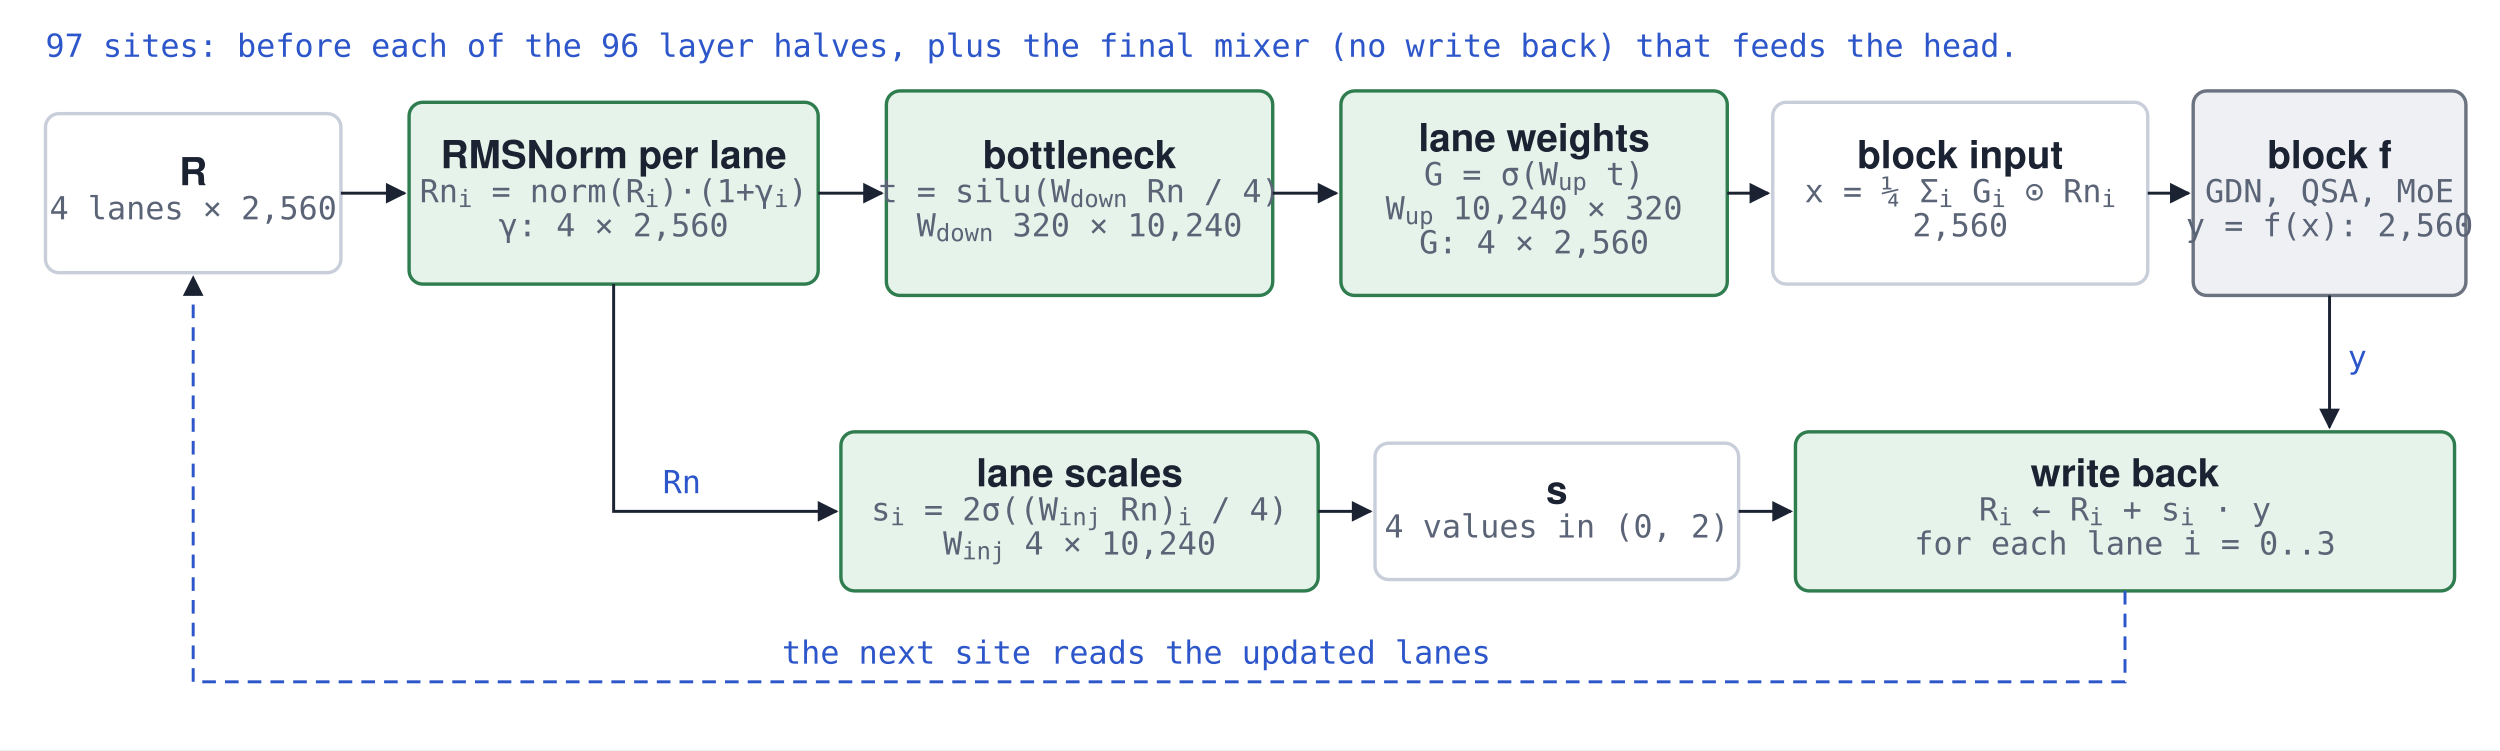
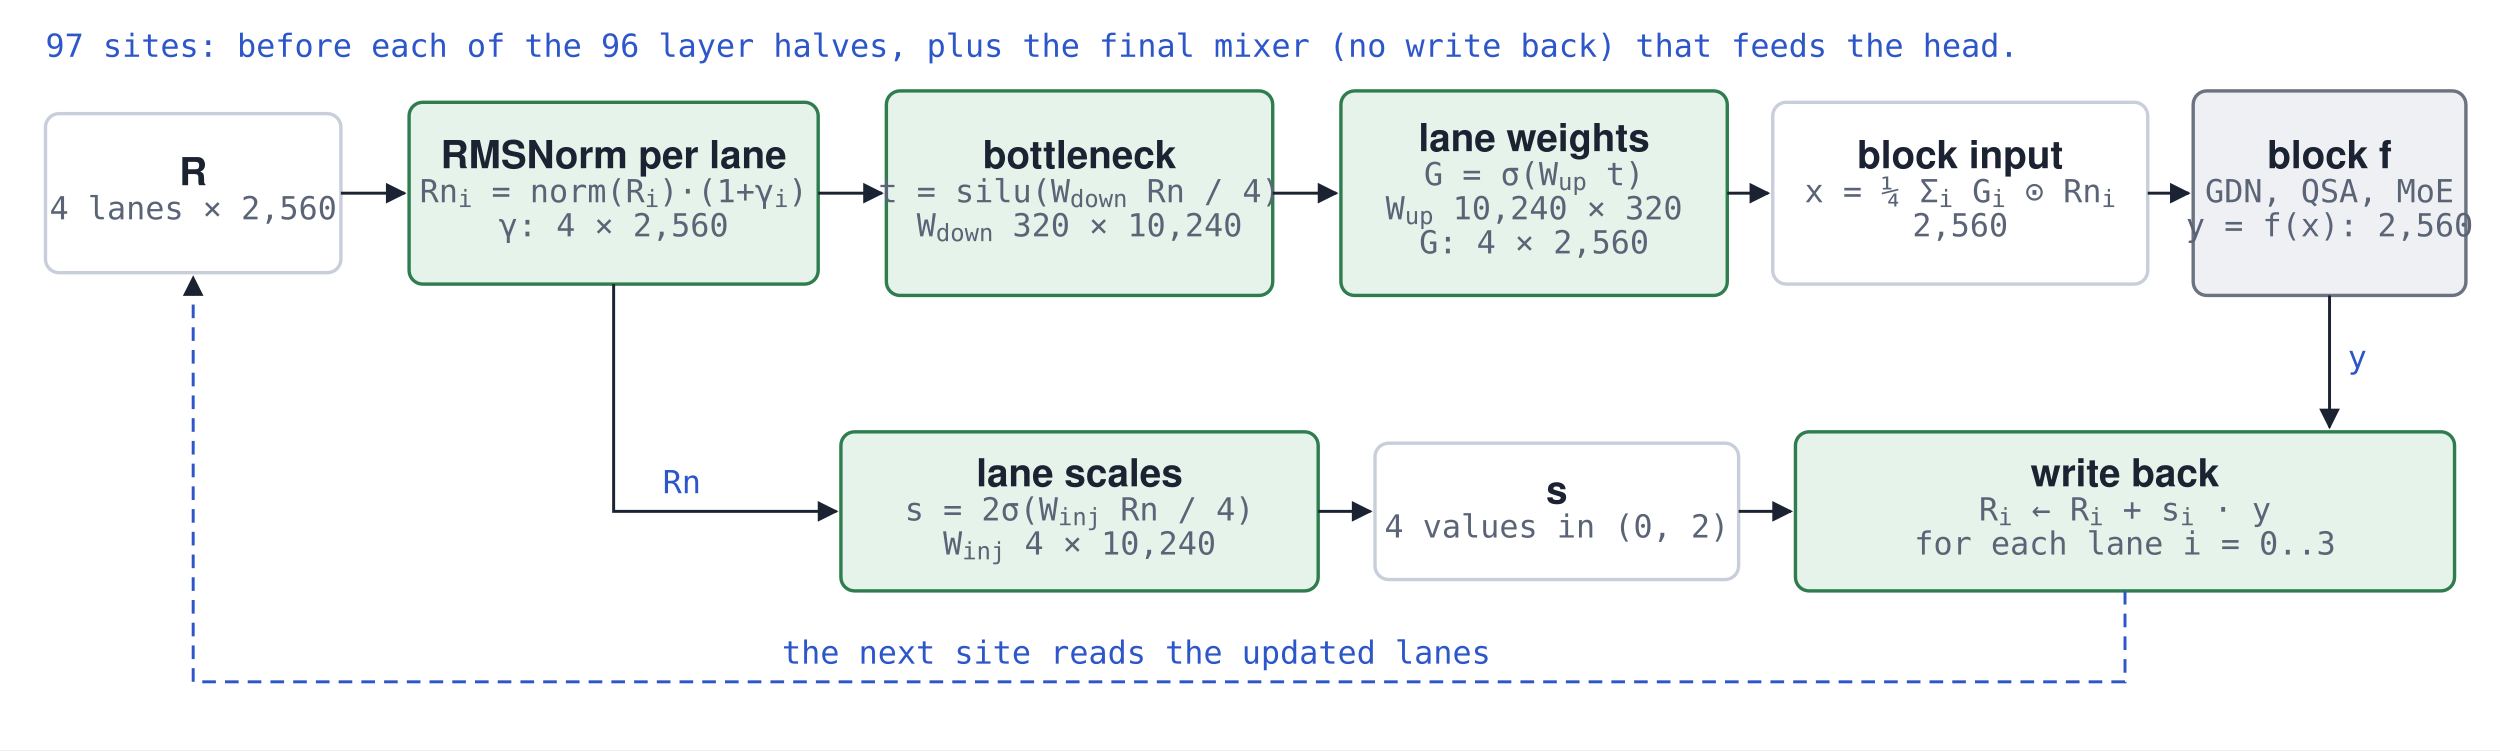
<svg xmlns="http://www.w3.org/2000/svg" viewBox="0 0 1100 330" role="img" aria-label="Hyper-connection site: per-lane RMSNorm, a 320-wide bottleneck gives per-element lane weights, the block input is their weighted mean, and four lane scales decide how much of the block output each lane receives">
  <rect width="100%" height="100%" fill="#ffffff" />
  <style>rect.ok{fill:#e5f3ea;stroke:#2f7d4f;stroke-width:1.5}rect.ref{fill:#fbf0dc;stroke:#a86a12;stroke-width:1.5;stroke-dasharray:5 3}rect.mix{fill:#e5f3ea;stroke:#a86a12;stroke-width:1.5;stroke-dasharray:5 3}rect.wt{fill:#eceefa;stroke:#5b5f9e;stroke-width:1.5}rect.dat{fill:#fff;stroke:#c9cfda;stroke-width:1.5}rect.host2{fill:#eef0f3;stroke:#6b7280;stroke-width:1.5}rect.st{fill:#fbf0dc;stroke:#a86a12;stroke-width:1.5}rect.spec{fill:none;stroke:#5a6476;stroke-width:1.5;stroke-dasharray:3 3}rect.bar{fill:#2c56c9}rect.bar2{fill:#b0245e}text.tm{font:600 14px Menlo,monospace;fill:#b0245e}rect.grp{fill:none;stroke:#5a6476;stroke-width:1;stroke-dasharray:2 4}text{fill:#1b2333}text.t{font:600 17px Helvetica,Arial,sans-serif}text.m{font:14px Menlo,monospace;fill:#5a6476}text.al{font:14px Menlo,monospace;fill:#2c56c9}text.gt{font:600 17px Helvetica,Arial,sans-serif;fill:#5a6476}polyline.ar{fill:none;stroke:#1b2333;stroke-width:1.3}polyline.dash{stroke-dasharray:6 4;stroke:#2c56c9}.ahp{fill:#1b2333}</style>
  <defs>
    <marker id="ah2" viewBox="0 0 10 10" refX="9" refY="5" markerWidth="7" markerHeight="7" orient="auto-start-reverse">
      <path d="M0,0 L10,5 L0,10 z" class="ahp" />
    </marker>
  </defs>
  <rect class="dat" x="20" y="50" width="130" height="70" rx="6" />
  <text class="t" x="85.0" y="81.5" text-anchor="middle">R</text>
  <text textLength="118" lengthAdjust="spacingAndGlyphs" class="m" x="85.0" y="96.5" text-anchor="middle">4 lanes × 2,560</text>
  <rect class="ok" x="180" y="45" width="180" height="80" rx="6" />
  <text class="t" x="270.0" y="74.0" text-anchor="middle">RMSNorm per lane</text>
  <text textLength="168" lengthAdjust="spacingAndGlyphs" class="m" x="270.0" y="89.0" text-anchor="middle">Rn<tspan baseline-shift="sub" font-size="75%">i</tspan> = norm(R<tspan baseline-shift="sub" font-size="75%">i</tspan>)·(1+γ<tspan baseline-shift="sub" font-size="75%">i</tspan>)</text>
  <text class="m" x="270.0" y="104.0" text-anchor="middle">γ: 4 × 2,560</text>
  <rect class="ok" x="390" y="40" width="170" height="90" rx="6" />
  <text class="t" x="475.0" y="74.0" text-anchor="middle">bottleneck</text>
  <text textLength="158" lengthAdjust="spacingAndGlyphs" class="m" x="475.0" y="89.0" text-anchor="middle">t = silu(W<tspan baseline-shift="sub" font-size="75%">down</tspan> Rn / 4)</text>
  <text class="m" x="475.0" y="104.0" text-anchor="middle">W<tspan baseline-shift="sub" font-size="75%">down</tspan> 320 × 10,240</text>
  <rect class="ok" x="590" y="40" width="170" height="90" rx="6" />
  <text class="t" x="675.0" y="66.5" text-anchor="middle">lane weights</text>
  <text class="m" x="675.0" y="81.5" text-anchor="middle">G = σ(W<tspan baseline-shift="sub" font-size="75%">up</tspan> t)</text>
  <text class="m" x="675.0" y="96.5" text-anchor="middle">W<tspan baseline-shift="sub" font-size="75%">up</tspan> 10,240 × 320</text>
  <text class="m" x="675.0" y="111.5" text-anchor="middle">G: 4 × 2,560</text>
  <rect class="dat" x="780" y="45" width="165" height="80" rx="6" />
  <text class="t" x="862.5" y="74.0" text-anchor="middle">block input</text>
  <text class="m" x="862.5" y="89.0" text-anchor="middle">x = ¼ Σ<tspan baseline-shift="sub" font-size="75%">i</tspan> G<tspan baseline-shift="sub" font-size="75%">i</tspan> ⊙ Rn<tspan baseline-shift="sub" font-size="75%">i</tspan>
  </text>
  <text class="m" x="862.5" y="104.0" text-anchor="middle">2,560</text>
  <rect class="host2" x="965" y="40" width="120" height="90" rx="6" />
  <text class="t" x="1025.0" y="74.0" text-anchor="middle">block f</text>
  <text textLength="108" lengthAdjust="spacingAndGlyphs" class="m" x="1025.0" y="89.0" text-anchor="middle">GDN, QSA, MoE</text>
  <text textLength="108" lengthAdjust="spacingAndGlyphs" class="m" x="1025.0" y="104.0" text-anchor="middle">y = f(x): 2,560</text>
  <polyline class="ar" points="150,85 178,85" marker-end="url(#ah2)" />
  <polyline class="ar" points="360,85 388,85" marker-end="url(#ah2)" />
  <polyline class="ar" points="560,85 588,85" marker-end="url(#ah2)" />
  <polyline class="ar" points="760,85 778,85" marker-end="url(#ah2)" />
  <polyline class="ar" points="945,85 963,85" marker-end="url(#ah2)" />
  <rect class="ok" x="370" y="190" width="210" height="70" rx="6" />
  <text class="t" x="475.0" y="214.0" text-anchor="middle">lane scales</text>
-   <text class="m" x="475.0" y="229.0" text-anchor="middle">s<tspan baseline-shift="sub" font-size="75%">i</tspan> = 2σ((W<tspan baseline-shift="sub" font-size="75%">inj</tspan> Rn)<tspan baseline-shift="sub" font-size="75%">i</tspan> / 4)</text>
+   <text class="m" x="475.0" y="229.0" text-anchor="middle">s = 2σ(W<tspan baseline-shift="sub" font-size="75%">inj</tspan> Rn / 4)</text>
  <text class="m" x="475.0" y="244.0" text-anchor="middle">W<tspan baseline-shift="sub" font-size="75%">inj</tspan> 4 × 10,240</text>
  <rect class="dat" x="605" y="195" width="160" height="60" rx="6" />
  <text class="t" x="685.0" y="221.5" text-anchor="middle">s</text>
  <text textLength="148" lengthAdjust="spacingAndGlyphs" class="m" x="685.0" y="236.5" text-anchor="middle">4 values in (0, 2)</text>
  <rect class="ok" x="790" y="190" width="290" height="70" rx="6" />
  <text class="t" x="935.0" y="214.0" text-anchor="middle">write back</text>
  <text class="m" x="935.0" y="229.0" text-anchor="middle">R<tspan baseline-shift="sub" font-size="75%">i</tspan> ← R<tspan baseline-shift="sub" font-size="75%">i</tspan> + s<tspan baseline-shift="sub" font-size="75%">i</tspan> · y</text>
  <text class="m" x="935.0" y="244.0" text-anchor="middle">for each lane i = 0..3</text>
  <polyline class="ar" points="270,125 270,225 368,225" marker-end="url(#ah2)" />
  <text class="al" x="300" y="217" text-anchor="middle">Rn</text>
  <polyline class="ar" points="580,225 603,225" marker-end="url(#ah2)" />
  <polyline class="ar" points="765,225 788,225" marker-end="url(#ah2)" />
  <polyline class="ar" points="1025,130 1025,188" marker-end="url(#ah2)" />
  <text class="al" x="1033" y="162" text-anchor="start">y</text>
  <polyline class="ar dash" points="935,260 935,300 85,300 85,122" marker-end="url(#ah2)" />
  <text class="al" x="500" y="292" text-anchor="middle">the next site reads the updated lanes</text>
  <text class="al" x="20" y="25" text-anchor="start">97 sites: before each of the 96 layer halves, plus the final mixer (no write back) that feeds the head.</text>
</svg>
